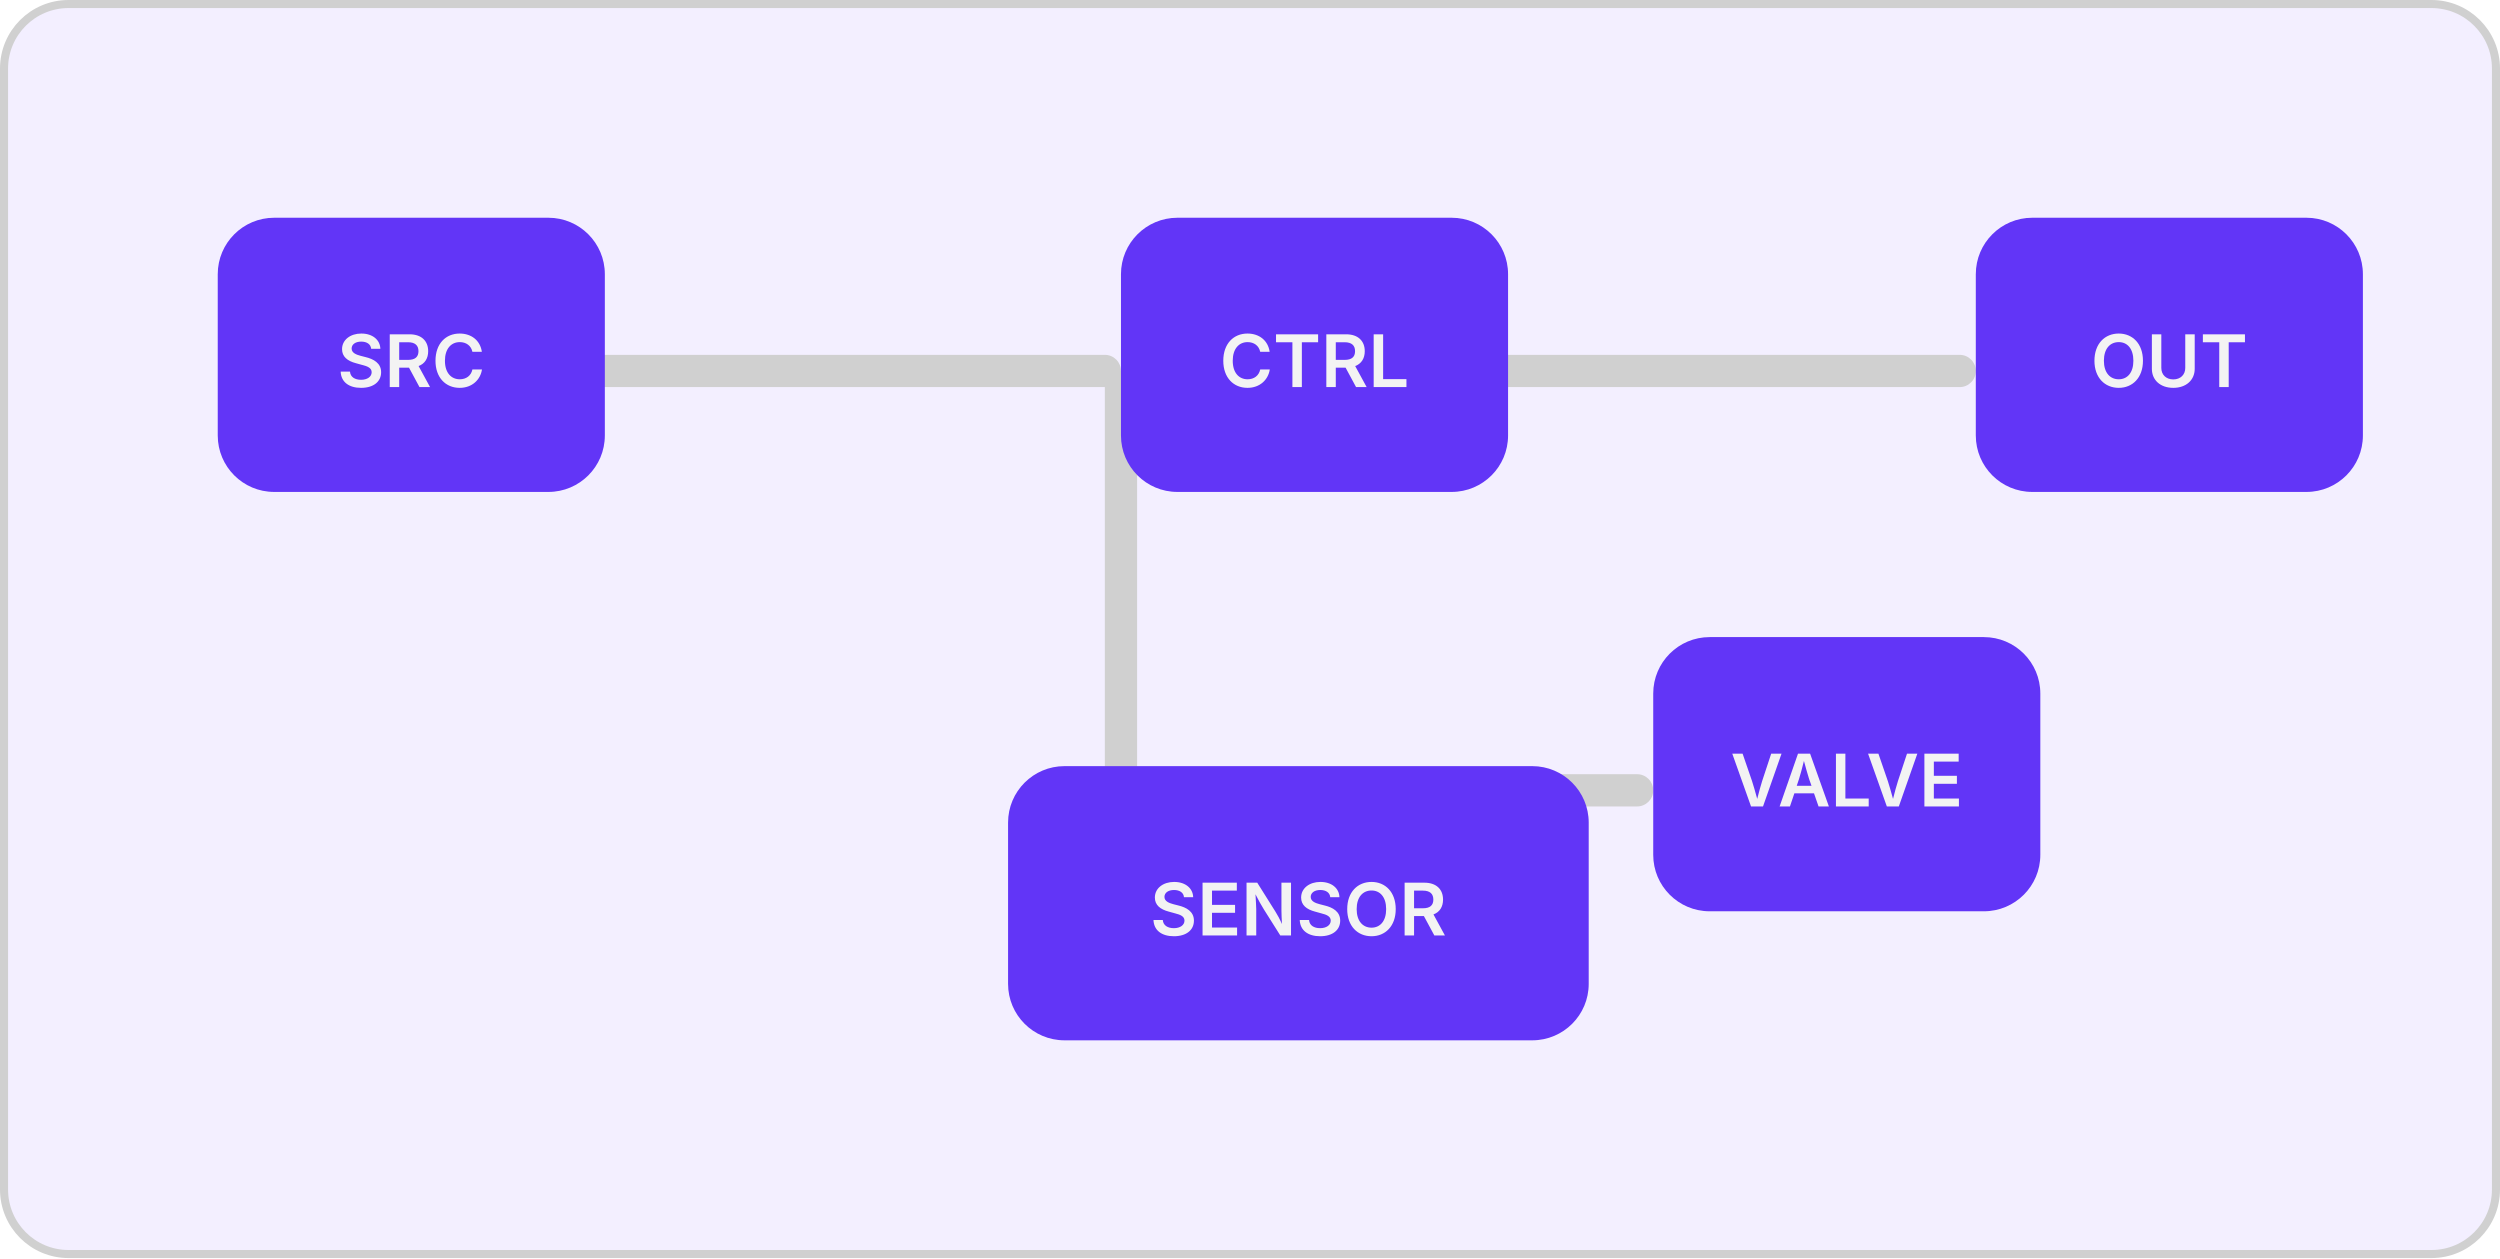
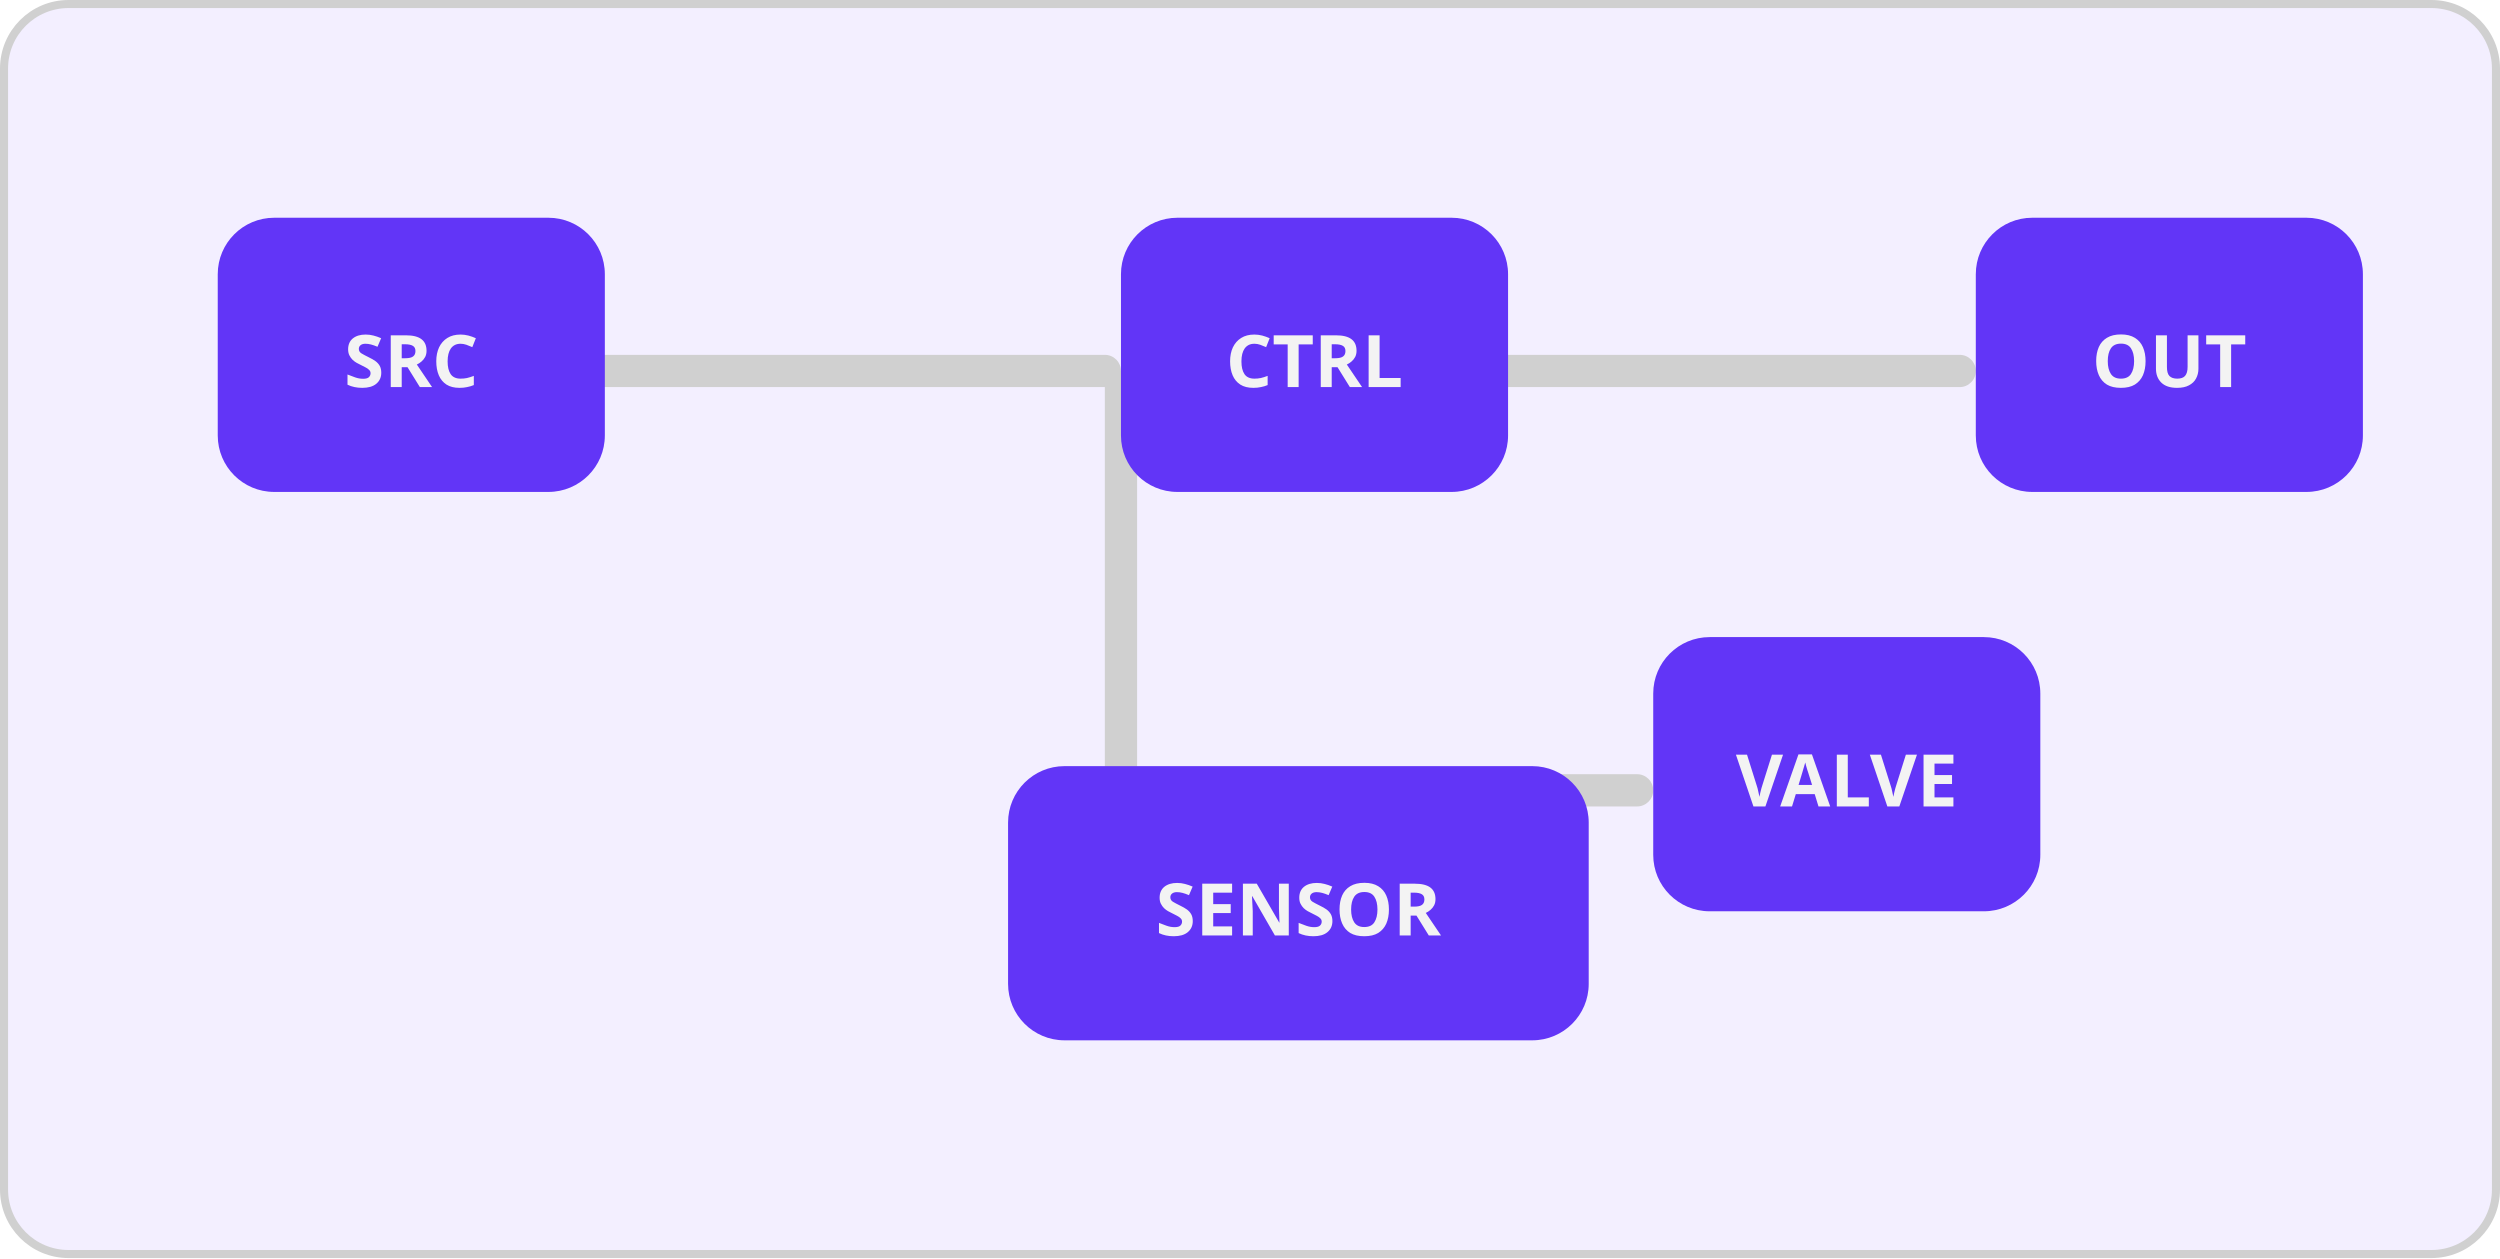
<svg xmlns="http://www.w3.org/2000/svg" width="310" height="156" viewBox="0 0 310 156">
  <rect x="0.5" y="0.5" width="309" height="155" rx="8" fill="#f3efff" stroke="#d0d0d0" />
  <g fill="#d0d0d0">
    <rect x="63" y="44" width="76" height="4" rx="2" />
    <rect x="169" y="44" width="76" height="4" rx="2" />
    <rect x="137" y="46" width="4" height="52" rx="2" />
    <rect x="139" y="96" width="66" height="4" rx="2" />
  </g>
  <g fill="#6235f7">
    <rect x="27" y="27" width="48" height="34" rx="7" />
    <rect x="139" y="27" width="48" height="34" rx="7" />
    <rect x="245" y="27" width="48" height="34" rx="7" />
    <rect x="125" y="95" width="72" height="34" rx="7" />
    <rect x="205" y="79" width="48" height="34" rx="7" />
  </g>
-   <g fill="#f3f3f3" font-family="Inter,Arial,sans-serif" font-size="9" font-weight="600" text-anchor="middle">
+   <g fill="#f3f3f3" font-family="HarmonyOS Sans,HarmonyOS Sans SC" font-size="9" font-weight="600" text-anchor="middle">
    <text x="51" y="48">SRC</text>
    <text x="163" y="48">CTRL</text>
    <text x="269" y="48">OUT</text>
    <text x="161" y="116">SENSOR</text>
    <text x="229" y="100">VALVE</text>
  </g>
</svg>
